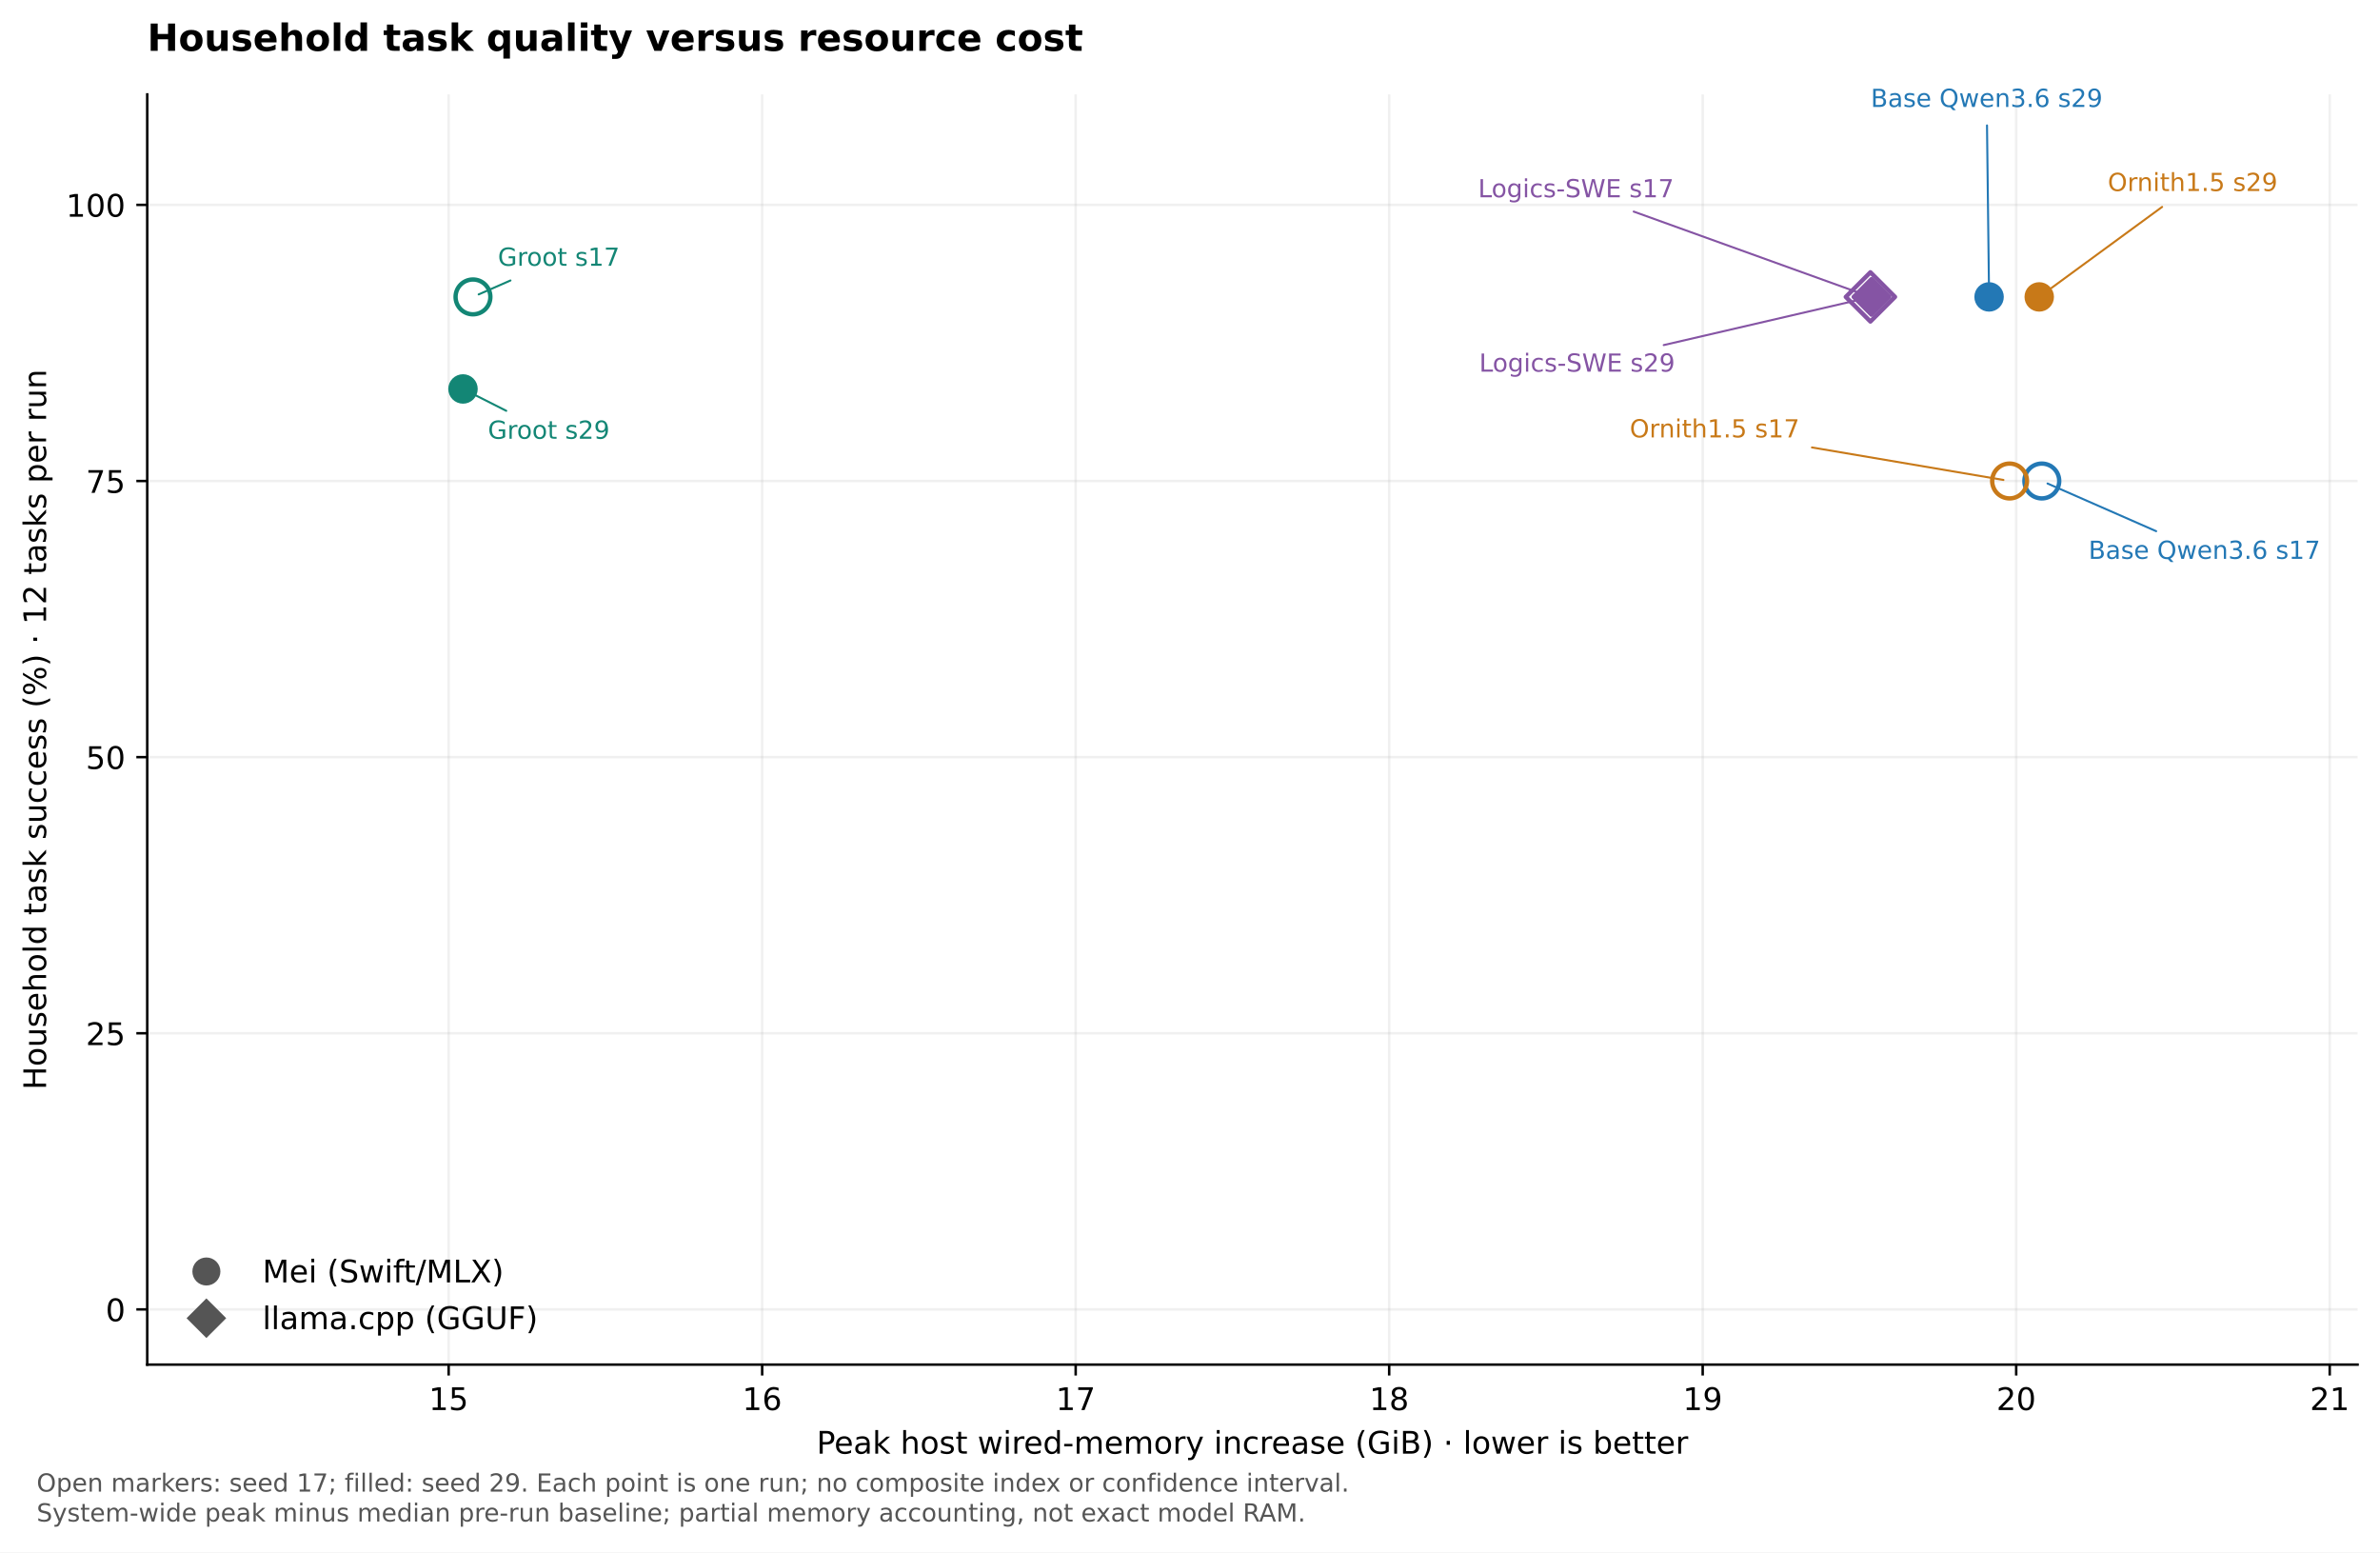
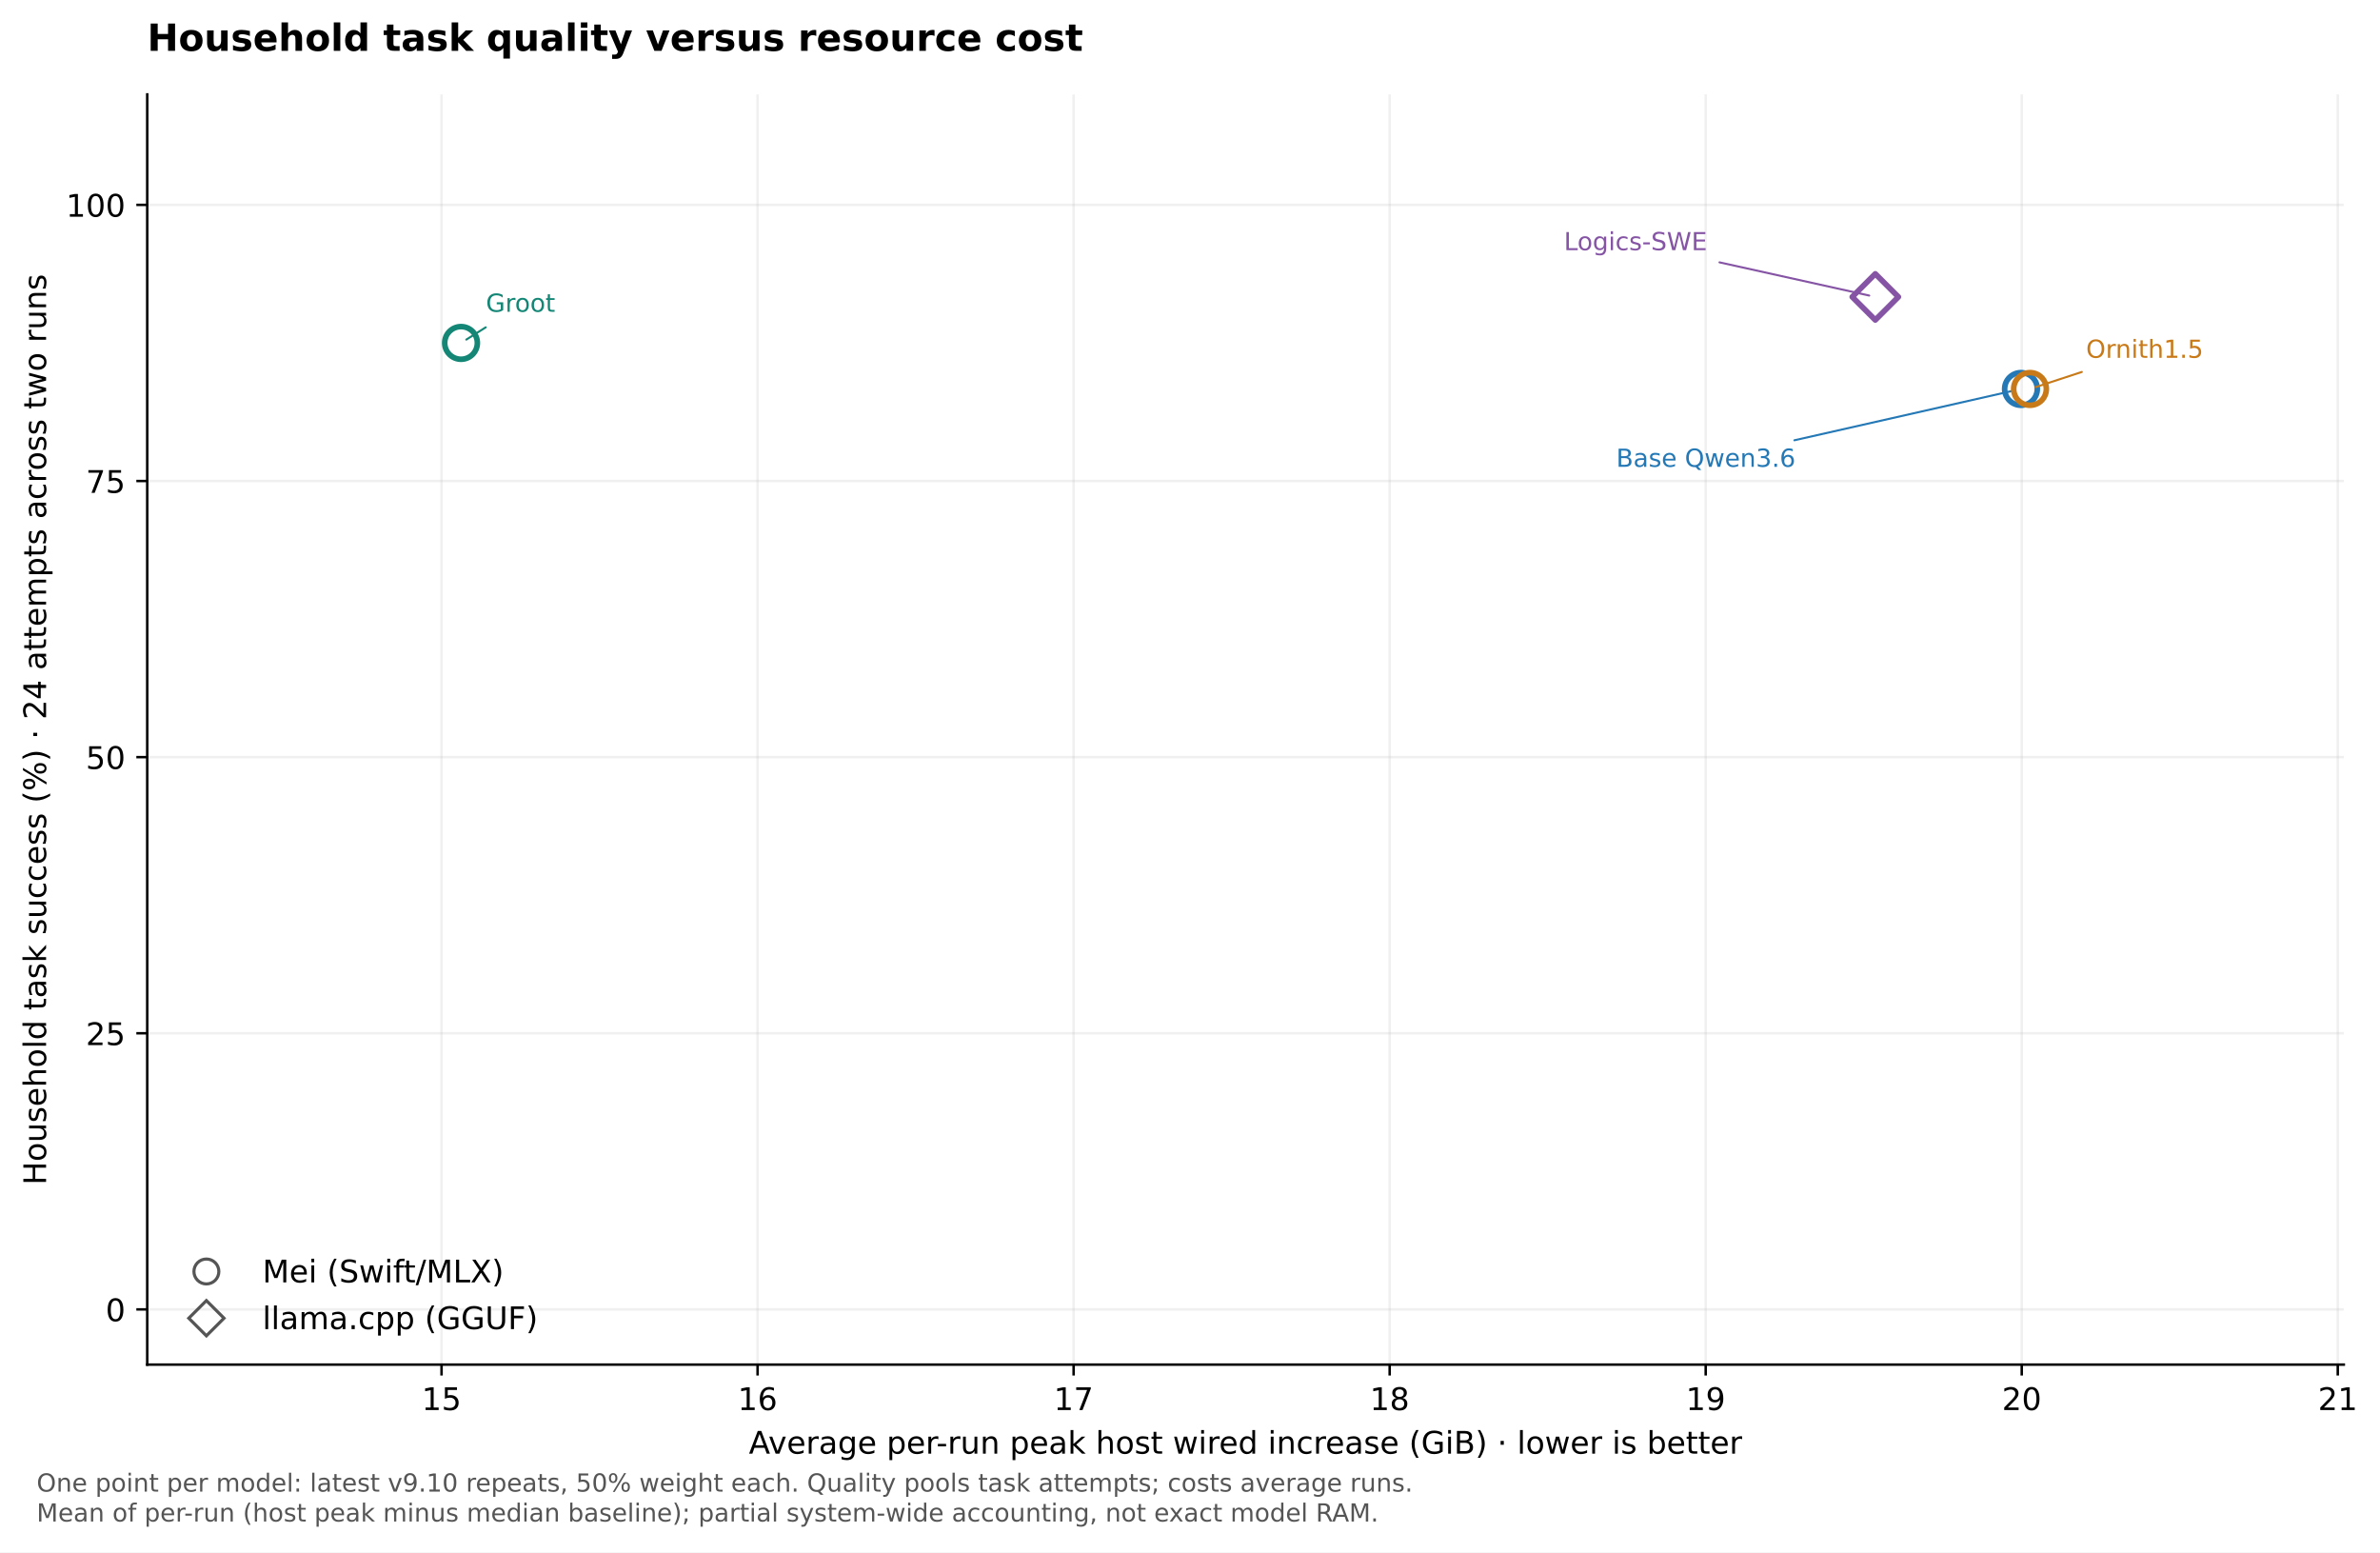
<svg xmlns="http://www.w3.org/2000/svg" xmlns:xlink="http://www.w3.org/1999/xlink" width="764.4pt" height="498.502pt" viewBox="0 0 764.4 498.502" version="1.1">
  <defs>
    <style type="text/css">*{stroke-linejoin: round; stroke-linecap: butt}</style>
  </defs>
  <g id="figure_1">
    <g id="patch_1">
      <path d="M 0 498.502  L 764.4 498.502  L 764.4 -0  L 0 -0  z " style="fill: #ffffff" />
    </g>
    <g id="axes_1">
      <g id="patch_2">
-         <path d="M 47.288 438.199  L 757.2 438.199  L 757.2 30.318  L 47.288 30.318  z " style="fill: #ffffff" />
+         <path d="M 47.288 438.199  L 752.775 438.199  L 752.775 30.318  L 47.288 30.318  z " style="fill: #ffffff" />
      </g>
      <g id="matplotlib.axis_1">
        <g id="xtick_1">
          <g id="line2d_1">
-             <path d="M 144.098 438.199  L 144.098 30.318  " clip-path="url(#pf3d9f95871)" style="fill: none; stroke: #b0b0b0; stroke-opacity: 0.18; stroke-width: 0.8; stroke-linecap: square" />
+             <path d="M 141.814 438.199  L 141.814 30.318  " clip-path="url(#p1f8ba9c91e)" style="fill: none; stroke: #b0b0b0; stroke-opacity: 0.18; stroke-width: 0.8; stroke-linecap: square" />
          </g>
          <g id="line2d_2">
            <defs>
-               <path id="ma16f86dadb" d="M 0 0  L 0 3.5  " style="stroke: #000000; stroke-width: 0.8" />
+               <path id="md4c5a31e3c" d="M 0 0  L 0 3.5  " style="stroke: #000000; stroke-width: 0.8" />
            </defs>
            <g>
-               <use xlink:href="#ma16f86dadb" x="144.098" y="438.199" style="stroke: #000000; stroke-width: 0.8" />
+               <use xlink:href="#md4c5a31e3c" x="141.814" y="438.199" style="stroke: #000000; stroke-width: 0.8" />
            </g>
          </g>
          <g id="text_1">
-             <text style="font-size: 10px; font-family: 'DejaVu Sans'; text-anchor: middle" x="144.098" y="452.796" transform="rotate(-0 144.0979 452.7964)">15</text>
+             <text style="font-size: 10px; font-family: 'DejaVu Sans'; text-anchor: middle" x="141.814" y="452.796" transform="rotate(-0 141.814 452.7964)">15</text>
          </g>
        </g>
        <g id="xtick_2">
          <g id="line2d_3">
-             <path d="M 244.79 438.199  L 244.79 30.318  " clip-path="url(#pf3d9f95871)" style="fill: none; stroke: #b0b0b0; stroke-opacity: 0.18; stroke-width: 0.8; stroke-linecap: square" />
+             <path d="M 243.318 438.199  L 243.318 30.318  " clip-path="url(#p1f8ba9c91e)" style="fill: none; stroke: #b0b0b0; stroke-opacity: 0.18; stroke-width: 0.8; stroke-linecap: square" />
          </g>
          <g id="line2d_4">
            <g>
-               <use xlink:href="#ma16f86dadb" x="244.79" y="438.199" style="stroke: #000000; stroke-width: 0.8" />
+               <use xlink:href="#md4c5a31e3c" x="243.318" y="438.199" style="stroke: #000000; stroke-width: 0.8" />
            </g>
          </g>
          <g id="text_2">
-             <text style="font-size: 10px; font-family: 'DejaVu Sans'; text-anchor: middle" x="244.79" y="452.796" transform="rotate(-0 244.7896 452.7964)">16</text>
+             <text style="font-size: 10px; font-family: 'DejaVu Sans'; text-anchor: middle" x="243.318" y="452.796" transform="rotate(-0 243.3179 452.7964)">16</text>
          </g>
        </g>
        <g id="xtick_3">
          <g id="line2d_5">
-             <path d="M 345.481 438.199  L 345.481 30.318  " clip-path="url(#pf3d9f95871)" style="fill: none; stroke: #b0b0b0; stroke-opacity: 0.18; stroke-width: 0.8; stroke-linecap: square" />
+             <path d="M 344.822 438.199  L 344.822 30.318  " clip-path="url(#p1f8ba9c91e)" style="fill: none; stroke: #b0b0b0; stroke-opacity: 0.18; stroke-width: 0.8; stroke-linecap: square" />
          </g>
          <g id="line2d_6">
            <g>
-               <use xlink:href="#ma16f86dadb" x="345.481" y="438.199" style="stroke: #000000; stroke-width: 0.8" />
+               <use xlink:href="#md4c5a31e3c" x="344.822" y="438.199" style="stroke: #000000; stroke-width: 0.8" />
            </g>
          </g>
          <g id="text_3">
-             <text style="font-size: 10px; font-family: 'DejaVu Sans'; text-anchor: middle" x="345.481" y="452.796" transform="rotate(-0 345.4812 452.7964)">17</text>
+             <text style="font-size: 10px; font-family: 'DejaVu Sans'; text-anchor: middle" x="344.822" y="452.796" transform="rotate(-0 344.8217 452.7964)">17</text>
          </g>
        </g>
        <g id="xtick_4">
          <g id="line2d_7">
-             <path d="M 446.173 438.199  L 446.173 30.318  " clip-path="url(#pf3d9f95871)" style="fill: none; stroke: #b0b0b0; stroke-opacity: 0.18; stroke-width: 0.8; stroke-linecap: square" />
+             <path d="M 446.326 438.199  L 446.326 30.318  " clip-path="url(#p1f8ba9c91e)" style="fill: none; stroke: #b0b0b0; stroke-opacity: 0.18; stroke-width: 0.8; stroke-linecap: square" />
          </g>
          <g id="line2d_8">
            <g>
-               <use xlink:href="#ma16f86dadb" x="446.173" y="438.199" style="stroke: #000000; stroke-width: 0.8" />
+               <use xlink:href="#md4c5a31e3c" x="446.326" y="438.199" style="stroke: #000000; stroke-width: 0.8" />
            </g>
          </g>
          <g id="text_4">
-             <text style="font-size: 10px; font-family: 'DejaVu Sans'; text-anchor: middle" x="446.173" y="452.796" transform="rotate(-0 446.1728 452.7964)">18</text>
+             <text style="font-size: 10px; font-family: 'DejaVu Sans'; text-anchor: middle" x="446.326" y="452.796" transform="rotate(-0 446.3255 452.7964)">18</text>
          </g>
        </g>
        <g id="xtick_5">
          <g id="line2d_9">
-             <path d="M 546.864 438.199  L 546.864 30.318  " clip-path="url(#pf3d9f95871)" style="fill: none; stroke: #b0b0b0; stroke-opacity: 0.18; stroke-width: 0.8; stroke-linecap: square" />
+             <path d="M 547.829 438.199  L 547.829 30.318  " clip-path="url(#p1f8ba9c91e)" style="fill: none; stroke: #b0b0b0; stroke-opacity: 0.18; stroke-width: 0.8; stroke-linecap: square" />
          </g>
          <g id="line2d_10">
            <g>
-               <use xlink:href="#ma16f86dadb" x="546.864" y="438.199" style="stroke: #000000; stroke-width: 0.8" />
+               <use xlink:href="#md4c5a31e3c" x="547.829" y="438.199" style="stroke: #000000; stroke-width: 0.8" />
            </g>
          </g>
          <g id="text_5">
-             <text style="font-size: 10px; font-family: 'DejaVu Sans'; text-anchor: middle" x="546.864" y="452.796" transform="rotate(-0 546.8644 452.7964)">19</text>
+             <text style="font-size: 10px; font-family: 'DejaVu Sans'; text-anchor: middle" x="547.829" y="452.796" transform="rotate(-0 547.8294 452.7964)">19</text>
          </g>
        </g>
        <g id="xtick_6">
          <g id="line2d_11">
-             <path d="M 647.556 438.199  L 647.556 30.318  " clip-path="url(#pf3d9f95871)" style="fill: none; stroke: #b0b0b0; stroke-opacity: 0.18; stroke-width: 0.8; stroke-linecap: square" />
+             <path d="M 649.333 438.199  L 649.333 30.318  " clip-path="url(#p1f8ba9c91e)" style="fill: none; stroke: #b0b0b0; stroke-opacity: 0.18; stroke-width: 0.8; stroke-linecap: square" />
          </g>
          <g id="line2d_12">
            <g>
-               <use xlink:href="#ma16f86dadb" x="647.556" y="438.199" style="stroke: #000000; stroke-width: 0.8" />
+               <use xlink:href="#md4c5a31e3c" x="649.333" y="438.199" style="stroke: #000000; stroke-width: 0.8" />
            </g>
          </g>
          <g id="text_6">
-             <text style="font-size: 10px; font-family: 'DejaVu Sans'; text-anchor: middle" x="647.556" y="452.796" transform="rotate(-0 647.556 452.7964)">20</text>
+             <text style="font-size: 10px; font-family: 'DejaVu Sans'; text-anchor: middle" x="649.333" y="452.796" transform="rotate(-0 649.3332 452.7964)">20</text>
          </g>
        </g>
        <g id="xtick_7">
          <g id="line2d_13">
-             <path d="M 748.248 438.199  L 748.248 30.318  " clip-path="url(#pf3d9f95871)" style="fill: none; stroke: #b0b0b0; stroke-opacity: 0.18; stroke-width: 0.8; stroke-linecap: square" />
+             <path d="M 750.837 438.199  L 750.837 30.318  " clip-path="url(#p1f8ba9c91e)" style="fill: none; stroke: #b0b0b0; stroke-opacity: 0.18; stroke-width: 0.8; stroke-linecap: square" />
          </g>
          <g id="line2d_14">
            <g>
-               <use xlink:href="#ma16f86dadb" x="748.248" y="438.199" style="stroke: #000000; stroke-width: 0.8" />
+               <use xlink:href="#md4c5a31e3c" x="750.837" y="438.199" style="stroke: #000000; stroke-width: 0.8" />
            </g>
          </g>
          <g id="text_7">
-             <text style="font-size: 10px; font-family: 'DejaVu Sans'; text-anchor: middle" x="748.248" y="452.796" transform="rotate(-0 748.2477 452.7964)">21</text>
+             <text style="font-size: 10px; font-family: 'DejaVu Sans'; text-anchor: middle" x="750.837" y="452.796" transform="rotate(-0 750.837 452.7964)">21</text>
          </g>
        </g>
        <g id="text_8">
-           <text style="font-size: 10px; font-family: 'DejaVu Sans'; text-anchor: middle" x="402.244" y="466.797" transform="rotate(-0 402.2439 466.7972)">Peak host wired-memory increase (GiB) · lower is better</text>
+           <text style="font-size: 10px; font-family: 'DejaVu Sans'; text-anchor: middle" x="400.032" y="466.797" transform="rotate(-0 400.0315 466.7972)">Average per-run peak host wired increase (GiB) · lower is better</text>
        </g>
      </g>
      <g id="matplotlib.axis_2">
        <g id="ytick_1">
          <g id="line2d_15">
-             <path d="M 47.288 420.465  L 757.2 420.465  " clip-path="url(#pf3d9f95871)" style="fill: none; stroke: #b0b0b0; stroke-opacity: 0.18; stroke-width: 0.8; stroke-linecap: square" />
+             <path d="M 47.288 420.465  L 752.775 420.465  " clip-path="url(#p1f8ba9c91e)" style="fill: none; stroke: #b0b0b0; stroke-opacity: 0.18; stroke-width: 0.8; stroke-linecap: square" />
          </g>
          <g id="line2d_16">
            <defs>
-               <path id="m0e5b852f84" d="M 0 0  L -3.5 0  " style="stroke: #000000; stroke-width: 0.8" />
+               <path id="m9979a105b8" d="M 0 0  L -3.5 0  " style="stroke: #000000; stroke-width: 0.8" />
            </defs>
            <g>
-               <use xlink:href="#m0e5b852f84" x="47.288" y="420.465" style="stroke: #000000; stroke-width: 0.8" />
+               <use xlink:href="#m9979a105b8" x="47.288" y="420.465" style="stroke: #000000; stroke-width: 0.8" />
            </g>
          </g>
          <g id="text_9">
            <text style="font-size: 10px; font-family: 'DejaVu Sans'; text-anchor: end" x="40.288" y="424.264" transform="rotate(-0 40.28828 424.2636)">0</text>
          </g>
        </g>
        <g id="ytick_2">
          <g id="line2d_17">
-             <path d="M 47.288 331.795  L 757.2 331.795  " clip-path="url(#pf3d9f95871)" style="fill: none; stroke: #b0b0b0; stroke-opacity: 0.18; stroke-width: 0.8; stroke-linecap: square" />
+             <path d="M 47.288 331.795  L 752.775 331.795  " clip-path="url(#p1f8ba9c91e)" style="fill: none; stroke: #b0b0b0; stroke-opacity: 0.18; stroke-width: 0.8; stroke-linecap: square" />
          </g>
          <g id="line2d_18">
            <g>
-               <use xlink:href="#m0e5b852f84" x="47.288" y="331.795" style="stroke: #000000; stroke-width: 0.8" />
+               <use xlink:href="#m9979a105b8" x="47.288" y="331.795" style="stroke: #000000; stroke-width: 0.8" />
            </g>
          </g>
          <g id="text_10">
            <text style="font-size: 10px; font-family: 'DejaVu Sans'; text-anchor: end" x="40.288" y="335.594" transform="rotate(-0 40.28828 335.5939)">25</text>
          </g>
        </g>
        <g id="ytick_3">
          <g id="line2d_19">
-             <path d="M 47.288 243.125  L 757.2 243.125  " clip-path="url(#pf3d9f95871)" style="fill: none; stroke: #b0b0b0; stroke-opacity: 0.18; stroke-width: 0.8; stroke-linecap: square" />
+             <path d="M 47.288 243.125  L 752.775 243.125  " clip-path="url(#p1f8ba9c91e)" style="fill: none; stroke: #b0b0b0; stroke-opacity: 0.18; stroke-width: 0.8; stroke-linecap: square" />
          </g>
          <g id="line2d_20">
            <g>
-               <use xlink:href="#m0e5b852f84" x="47.288" y="243.125" style="stroke: #000000; stroke-width: 0.8" />
+               <use xlink:href="#m9979a105b8" x="47.288" y="243.125" style="stroke: #000000; stroke-width: 0.8" />
            </g>
          </g>
          <g id="text_11">
            <text style="font-size: 10px; font-family: 'DejaVu Sans'; text-anchor: end" x="40.288" y="246.924" transform="rotate(-0 40.28828 246.9242)">50</text>
          </g>
        </g>
        <g id="ytick_4">
          <g id="line2d_21">
-             <path d="M 47.288 154.456  L 757.2 154.456  " clip-path="url(#pf3d9f95871)" style="fill: none; stroke: #b0b0b0; stroke-opacity: 0.18; stroke-width: 0.8; stroke-linecap: square" />
+             <path d="M 47.288 154.456  L 752.775 154.456  " clip-path="url(#p1f8ba9c91e)" style="fill: none; stroke: #b0b0b0; stroke-opacity: 0.18; stroke-width: 0.8; stroke-linecap: square" />
          </g>
          <g id="line2d_22">
            <g>
-               <use xlink:href="#m0e5b852f84" x="47.288" y="154.456" style="stroke: #000000; stroke-width: 0.8" />
+               <use xlink:href="#m9979a105b8" x="47.288" y="154.456" style="stroke: #000000; stroke-width: 0.8" />
            </g>
          </g>
          <g id="text_12">
            <text style="font-size: 10px; font-family: 'DejaVu Sans'; text-anchor: end" x="40.288" y="158.255" transform="rotate(-0 40.28828 158.2545)">75</text>
          </g>
        </g>
        <g id="ytick_5">
          <g id="line2d_23">
-             <path d="M 47.288 65.786  L 757.2 65.786  " clip-path="url(#pf3d9f95871)" style="fill: none; stroke: #b0b0b0; stroke-opacity: 0.18; stroke-width: 0.8; stroke-linecap: square" />
+             <path d="M 47.288 65.786  L 752.775 65.786  " clip-path="url(#p1f8ba9c91e)" style="fill: none; stroke: #b0b0b0; stroke-opacity: 0.18; stroke-width: 0.8; stroke-linecap: square" />
          </g>
          <g id="line2d_24">
            <g>
-               <use xlink:href="#m0e5b852f84" x="47.288" y="65.786" style="stroke: #000000; stroke-width: 0.8" />
+               <use xlink:href="#m9979a105b8" x="47.288" y="65.786" style="stroke: #000000; stroke-width: 0.8" />
            </g>
          </g>
          <g id="text_13">
            <text style="font-size: 10px; font-family: 'DejaVu Sans'; text-anchor: end" x="40.288" y="69.585" transform="rotate(-0 40.28828 69.58483)">100</text>
          </g>
        </g>
        <g id="text_14">
-           <text style="font-size: 10px; font-family: 'DejaVu Sans'; text-anchor: middle" x="14.798" y="234.258" transform="rotate(-90 14.79844 234.2584)">Household task success (%) · 12 tasks per run</text>
+           <text style="font-size: 10px; font-family: 'DejaVu Sans'; text-anchor: middle" x="14.798" y="234.258" transform="rotate(-90 14.79844 234.2584)">Household task success (%) · 24 attempts across two runs</text>
        </g>
      </g>
      <g id="patch_3">
        <path d="M 47.288 438.199  L 47.288 30.318  " style="fill: none; stroke: #000000; stroke-width: 0.8; stroke-linejoin: miter; stroke-linecap: square" />
      </g>
      <g id="patch_4">
-         <path d="M 47.288 438.199  L 757.2 438.199  " style="fill: none; stroke: #000000; stroke-width: 0.8; stroke-linejoin: miter; stroke-linecap: square" />
+         <path d="M 47.288 438.199  L 752.775 438.199  " style="fill: none; stroke: #000000; stroke-width: 0.8; stroke-linejoin: miter; stroke-linecap: square" />
      </g>
      <g id="PathCollection_1">
-         <path d="M 655.784 160.046  C 657.266 160.046 658.688 159.457 659.736 158.409  C 660.785 157.36 661.374 155.938 661.374 154.456  C 661.374 152.973 660.785 151.551 659.736 150.503  C 658.688 149.455 657.266 148.866 655.784 148.866  C 654.301 148.866 652.879 149.455 651.831 150.503  C 650.782 151.551 650.193 152.973 650.193 154.456  C 650.193 155.938 650.782 157.36 651.831 158.409  C 652.879 159.457 654.301 160.046 655.784 160.046  L 655.784 160.046  z " clip-path="url(#pf3d9f95871)" style="fill: none; stroke: #2378b5; stroke-width: 1.4" />
+         <path d="M 649.09 130.143  C 650.481 130.143 651.815 129.591 652.798 128.607  C 653.782 127.624 654.334 126.29 654.334 124.899  C 654.334 123.508 653.782 122.174 652.798 121.191  C 651.815 120.208 650.481 119.655 649.09 119.655  C 647.699 119.655 646.365 120.208 645.382 121.191  C 644.399 122.174 643.846 123.508 643.846 124.899  C 643.846 126.29 644.399 127.624 645.382 128.607  C 646.365 129.591 647.699 130.143 649.09 130.143  L 649.09 130.143  z " clip-path="url(#p1f8ba9c91e)" style="fill: none; stroke: #2378b5; stroke-width: 1.8" />
      </g>
      <g id="patch_5">
-         <path d="M 692.511 170.573  Q 675.064 162.916 657.617 155.26  " style="fill: none; stroke: #2378b5; stroke-width: 0.65; stroke-linecap: round" />
+         <path d="M 576.319 141.38  Q 611.729 133.36 647.14 125.341  " style="fill: none; stroke: #2378b5; stroke-width: 0.65; stroke-linecap: round" />
      </g>
      <g id="text_15">
-         <text style="font-size: 8px; font-family: 'DejaVu Sans'; text-anchor: start; fill: #2378b5" x="670.784" y="179.456" transform="rotate(-0 670.7836 179.4557)">Base Qwen3.6 s17</text>
+         <text style="font-size: 8px; font-family: 'DejaVu Sans'; text-anchor: start; fill: #2378b5" x="519.09" y="149.899" transform="rotate(-0 519.09 149.8991)">Base Qwen3.6</text>
      </g>
      <g id="PathCollection_2">
-         <defs>
-           <path id="mdc2da7c895" d="M 0 4.031  C 1.069 4.031 2.094 3.606 2.85 2.85  C 3.606 2.094 4.031 1.069 4.031 0  C 4.031 -1.069 3.606 -2.094 2.85 -2.85  C 2.094 -3.606 1.069 -4.031 0 -4.031  C -1.069 -4.031 -2.094 -3.606 -2.85 -2.85  C -3.606 -2.094 -4.031 -1.069 -4.031 0  C -4.031 1.069 -3.606 2.094 -2.85 2.85  C -2.094 3.606 -1.069 4.031 0 4.031  z " style="stroke: #2378b5; stroke-width: 1.4" />
-         </defs>
-         <g clip-path="url(#pf3d9f95871)">
-           <use xlink:href="#mdc2da7c895" x="638.846" y="95.343" style="fill: #2378b5; stroke: #2378b5; stroke-width: 1.4" />
-         </g>
+         <path d="M 651.991 130.143  C 653.382 130.143 654.716 129.591 655.699 128.607  C 656.682 127.624 657.235 126.29 657.235 124.899  C 657.235 123.508 656.682 122.174 655.699 121.191  C 654.716 120.208 653.382 119.655 651.991 119.655  C 650.6 119.655 649.266 120.208 648.283 121.191  C 647.299 122.174 646.747 123.508 646.747 124.899  C 646.747 126.29 647.299 127.624 648.283 128.607  C 649.266 129.591 650.6 130.143 651.991 130.143  L 651.991 130.143  z " clip-path="url(#p1f8ba9c91e)" style="fill: none; stroke: #c87918; stroke-width: 1.8" />
      </g>
      <g id="patch_6">
-         <path d="M 638.178 40.27  Q 638.5 66.806 638.822 93.343  " style="fill: none; stroke: #2378b5; stroke-width: 0.65; stroke-linecap: round" />
+         <path d="M 668.633 119.442  Q 661.261 121.859 653.888 124.277  " style="fill: none; stroke: #c87918; stroke-width: 0.65; stroke-linecap: round" />
      </g>
      <g id="text_16">
-         <text style="font-size: 8px; font-family: 'DejaVu Sans'; text-anchor: start; fill: #2378b5" x="600.846" y="34.343" transform="rotate(-0 600.846 34.34257)">Base Qwen3.6 s29</text>
+         <text style="font-size: 8px; font-family: 'DejaVu Sans'; text-anchor: start; fill: #c87918" x="669.991" y="114.899" transform="rotate(-0 669.991 114.8991)">Ornith1.5</text>
      </g>
      <g id="PathCollection_3">
-         <path d="M 645.431 160.046  C 646.914 160.046 648.336 159.457 649.384 158.409  C 650.432 157.36 651.021 155.938 651.021 154.456  C 651.021 152.973 650.432 151.551 649.384 150.503  C 648.336 149.455 646.914 148.866 645.431 148.866  C 643.949 148.866 642.527 149.455 641.478 150.503  C 640.43 151.551 639.841 152.973 639.841 154.456  C 639.841 155.938 640.43 157.36 641.478 158.409  C 642.527 159.457 643.949 160.046 645.431 160.046  L 645.431 160.046  z " clip-path="url(#pf3d9f95871)" style="fill: none; stroke: #c87918; stroke-width: 1.4" />
+         <path d="M 148.072 115.365  C 149.463 115.365 150.797 114.812 151.78 113.829  C 152.764 112.846 153.316 111.512 153.316 110.121  C 153.316 108.73 152.764 107.396 151.78 106.413  C 150.797 105.429 149.463 104.877 148.072 104.877  C 146.681 104.877 145.347 105.429 144.364 106.413  C 143.381 107.396 142.828 108.73 142.828 110.121  C 142.828 111.512 143.381 112.846 144.364 113.829  C 145.347 114.812 146.681 115.365 148.072 115.365  L 148.072 115.365  z " clip-path="url(#p1f8ba9c91e)" style="fill: none; stroke: #138675; stroke-width: 1.8" />
      </g>
      <g id="patch_7">
-         <path d="M 581.959 143.682  Q 612.709 148.901 643.459 154.121  " style="fill: none; stroke: #c87918; stroke-width: 0.65; stroke-linecap: round" />
+         <path d="M 156.005 105.109  Q 152.885 107.08 149.765 109.051  " style="fill: none; stroke: #138675; stroke-width: 0.65; stroke-linecap: round" />
      </g>
      <g id="text_17">
-         <text style="font-size: 8px; font-family: 'DejaVu Sans'; text-anchor: start; fill: #c87918" x="523.431" y="140.456" transform="rotate(-0 523.4311 140.4557)">Ornith1.5 s17</text>
+         <text style="font-size: 8px; font-family: 'DejaVu Sans'; text-anchor: start; fill: #138675" x="156.072" y="100.121" transform="rotate(-0 156.0721 100.1209)">Groot</text>
      </g>
      <g id="PathCollection_4">
-         <defs>
-           <path id="mb7702bea3e" d="M 0 4.031  C 1.069 4.031 2.094 3.606 2.85 2.85  C 3.606 2.094 4.031 1.069 4.031 0  C 4.031 -1.069 3.606 -2.094 2.85 -2.85  C 2.094 -3.606 1.069 -4.031 0 -4.031  C -1.069 -4.031 -2.094 -3.606 -2.85 -2.85  C -3.606 -2.094 -4.031 -1.069 -4.031 0  C -4.031 1.069 -3.606 2.094 -2.85 2.85  C -2.094 3.606 -1.069 4.031 0 4.031  z " style="stroke: #c87918; stroke-width: 1.4" />
-         </defs>
-         <g clip-path="url(#pf3d9f95871)">
-           <use xlink:href="#mb7702bea3e" x="654.954" y="95.343" style="fill: #c87918; stroke: #c87918; stroke-width: 1.4" />
-         </g>
+         <path d="M 602.303 102.759  L 609.719 95.343  L 602.303 87.926  L 594.887 95.343  L 602.303 102.759  z " clip-path="url(#p1f8ba9c91e)" style="fill: none; stroke: #8554a4; stroke-width: 1.8" />
      </g>
      <g id="patch_8">
-         <path d="M 694.424 66.445  Q 675.495 80.304 656.566 94.163  " style="fill: none; stroke: #c87918; stroke-width: 0.65; stroke-linecap: round" />
+         <path d="M 552.265 84.244  Q 576.308 89.577 600.352 94.91  " style="fill: none; stroke: #8554a4; stroke-width: 0.65; stroke-linecap: round" />
      </g>
      <g id="text_18">
-         <text style="font-size: 8px; font-family: 'DejaVu Sans'; text-anchor: start; fill: #c87918" x="676.954" y="61.343" transform="rotate(-0 676.954 61.34257)">Ornith1.5 s29</text>
-       </g>
-       <g id="PathCollection_5">
-         <path d="M 151.908 100.933  C 153.39 100.933 154.812 100.344 155.86 99.295  C 156.909 98.247 157.498 96.825 157.498 95.343  C 157.498 93.86 156.909 92.438 155.86 91.39  C 154.812 90.341 153.39 89.752 151.908 89.752  C 150.425 89.752 149.003 90.341 147.955 91.39  C 146.906 92.438 146.317 93.86 146.317 95.343  C 146.317 96.825 146.906 98.247 147.955 99.295  C 149.003 100.344 150.425 100.933 151.908 100.933  L 151.908 100.933  z " clip-path="url(#pf3d9f95871)" style="fill: none; stroke: #138675; stroke-width: 1.4" />
-       </g>
-       <g id="patch_9">
-         <path d="M 163.948 90.067  Q 158.844 92.303 153.739 94.54  " style="fill: none; stroke: #138675; stroke-width: 0.65; stroke-linecap: round" />
+         <text style="font-size: 8px; font-family: 'DejaVu Sans'; text-anchor: start; fill: #8554a4" x="502.303" y="80.343" transform="rotate(-0 502.3031 80.34257)">Logics-SWE</text>
      </g>
      <g id="text_19">
-         <text style="font-size: 8px; font-family: 'DejaVu Sans'; text-anchor: start; fill: #138675" x="159.908" y="85.343" transform="rotate(-0 159.9076 85.34257)">Groot s17</text>
-       </g>
-       <g id="PathCollection_6">
-         <defs>
-           <path id="m1979121016" d="M 0 4.031  C 1.069 4.031 2.094 3.606 2.85 2.85  C 3.606 2.094 4.031 1.069 4.031 0  C 4.031 -1.069 3.606 -2.094 2.85 -2.85  C 2.094 -3.606 1.069 -4.031 0 -4.031  C -1.069 -4.031 -2.094 -3.606 -2.85 -2.85  C -3.606 -2.094 -4.031 -1.069 -4.031 0  C -4.031 1.069 -3.606 2.094 -2.85 2.85  C -2.094 3.606 -1.069 4.031 0 4.031  z " style="stroke: #138675; stroke-width: 1.4" />
-         </defs>
-         <g clip-path="url(#pf3d9f95871)">
-           <use xlink:href="#m1979121016" x="148.704" y="124.899" style="fill: #138675; stroke: #138675; stroke-width: 1.4" />
-         </g>
-       </g>
-       <g id="patch_10">
-         <path d="M 162.599 131.917  Q 156.545 128.86 150.492 125.802  " style="fill: none; stroke: #138675; stroke-width: 0.65; stroke-linecap: round" />
-       </g>
-       <g id="text_20">
-         <text style="font-size: 8px; font-family: 'DejaVu Sans'; text-anchor: start; fill: #138675" x="156.704" y="140.899" transform="rotate(-0 156.7042 140.8991)">Groot s29</text>
-       </g>
-       <g id="PathCollection_7">
-         <path d="M 600.73 103.248  L 608.636 95.343  L 600.73 87.437  L 592.824 95.343  L 600.73 103.248  z " clip-path="url(#pf3d9f95871)" style="fill: none; stroke: #8554a4; stroke-width: 1.4" />
-       </g>
-       <g id="patch_11">
-         <path d="M 524.707 67.942  Q 561.779 81.303 598.851 94.665  " style="fill: none; stroke: #8554a4; stroke-width: 0.65; stroke-linecap: round" />
-       </g>
-       <g id="text_21">
-         <text style="font-size: 8px; font-family: 'DejaVu Sans'; text-anchor: start; fill: #8554a4" x="474.73" y="63.343" transform="rotate(-0 474.7302 63.34257)">Logics-SWE s17</text>
-       </g>
-       <g id="PathCollection_8">
-         <defs>
-           <path id="mba506aa7e7" d="M -0 5.701  L 5.701 0  L 0 -5.701  L -5.701 -0  z " style="stroke: #8554a4; stroke-width: 1.4" />
-         </defs>
-         <g clip-path="url(#pf3d9f95871)">
-           <use xlink:href="#mba506aa7e7" x="601.074" y="95.343" style="fill: #8554a4; stroke: #8554a4; stroke-width: 1.4" />
-         </g>
-       </g>
-       <g id="patch_12">
-         <path d="M 534.353 110.812  Q 566.738 103.303 599.124 95.795  " style="fill: none; stroke: #8554a4; stroke-width: 0.65; stroke-linecap: round" />
-       </g>
-       <g id="text_22">
-         <text style="font-size: 8px; font-family: 'DejaVu Sans'; text-anchor: start; fill: #8554a4" x="475.074" y="119.343" transform="rotate(-0 475.0744 119.3426)">Logics-SWE s29</text>
-       </g>
-       <g id="text_23">
        <text style="font-weight: 700; font-size: 12px; font-family: 'DejaVu Sans'; text-anchor: start" x="47.288" y="16.318" transform="rotate(-0 47.28828 16.31812)">Household task quality versus resource cost</text>
      </g>
      <g id="legend_1">
        <g id="line2d_25">
          <defs>
-             <path id="meebe8bda29" d="M 0 4  C 1.061 4 2.078 3.579 2.828 2.828  C 3.579 2.078 4 1.061 4 0  C 4 -1.061 3.579 -2.078 2.828 -2.828  C 2.078 -3.579 1.061 -4 0 -4  C -1.061 -4 -2.078 -3.579 -2.828 -2.828  C -3.579 -2.078 -4 -1.061 -4 0  C -4 1.061 -3.579 2.078 -2.828 2.828  C -2.078 3.579 -1.061 4 0 4  z " style="stroke: #555555" />
+             <path id="m9fb45cfb85" d="M 0 4  C 1.061 4 2.078 3.579 2.828 2.828  C 3.579 2.078 4 1.061 4 0  C 4 -1.061 3.579 -2.078 2.828 -2.828  C 2.078 -3.579 1.061 -4 0 -4  C -1.061 -4 -2.078 -3.579 -2.828 -2.828  C -3.579 -2.078 -4 -1.061 -4 0  C -4 1.061 -3.579 2.078 -2.828 2.828  C -2.078 3.579 -1.061 4 0 4  z " style="stroke: #555555" />
          </defs>
          <g>
-             <use xlink:href="#meebe8bda29" x="66.288" y="408.296" style="fill: #555555; stroke: #555555" />
-           </g>
-         </g>
-         <g id="text_24">
+             <use xlink:href="#m9fb45cfb85" x="66.288" y="408.296" style="fill-opacity: 0; stroke: #555555" />
+           </g>
+         </g>
+         <g id="text_20">
          <text style="font-size: 10px; font-family: 'DejaVu Sans'; text-anchor: start" x="84.288" y="411.796" transform="rotate(-0 84.28828 411.7956)">Mei (Swift/MLX)</text>
        </g>
        <g id="line2d_26">
          <defs>
-             <path id="mc024b535f8" d="M -0 5.657  L 5.657 0  L 0 -5.657  L -5.657 -0  z " style="stroke: #555555; stroke-linejoin: miter" />
+             <path id="m7a1077374b" d="M -0 5.657  L 5.657 0  L 0 -5.657  L -5.657 -0  z " style="stroke: #555555; stroke-linejoin: miter" />
          </defs>
          <g>
-             <use xlink:href="#mc024b535f8" x="66.288" y="423.296" style="fill: #555555; stroke: #555555; stroke-linejoin: miter" />
-           </g>
-         </g>
-         <g id="text_25">
+             <use xlink:href="#m7a1077374b" x="66.288" y="423.296" style="fill-opacity: 0; stroke: #555555; stroke-linejoin: miter" />
+           </g>
+         </g>
+         <g id="text_21">
          <text style="font-size: 10px; font-family: 'DejaVu Sans'; text-anchor: start" x="84.288" y="426.796" transform="rotate(-0 84.28828 426.7964)">llama.cpp (GGUF)</text>
        </g>
      </g>
    </g>
-     <g id="text_26">
-       <text style="font-size: 8px; font-family: 'DejaVu Sans'; fill: #555555" transform="translate(11.75976 478.9776)">Open markers: seed 17; filled: seed 29. Each point is one run; no composite index or confidence interval.</text>
-       <text style="font-size: 8px; font-family: 'DejaVu Sans'; fill: #555555" transform="translate(11.75976 488.5798)">System-wide peak minus median pre-run baseline; partial memory accounting, not exact model RAM.</text>
+     <g id="text_22">
+       <text style="font-size: 8px; font-family: 'DejaVu Sans'; fill: #555555" transform="translate(11.75976 478.9776)">One point per model: latest v9.10 repeats, 50% weight each. Quality pools task attempts; costs average runs.</text>
+       <text style="font-size: 8px; font-family: 'DejaVu Sans'; fill: #555555" transform="translate(11.75976 488.5798)">Mean of per-run (host peak minus median baseline); partial system-wide accounting, not exact model RAM.</text>
    </g>
  </g>
  <defs>
-     <clipPath id="pf3d9f95871">
-       <rect x="47.288" y="30.318" width="709.911" height="407.881" />
+     <clipPath id="p1f8ba9c91e">
+       <rect x="47.288" y="30.318" width="705.486" height="407.881" />
    </clipPath>
  </defs>
</svg>
